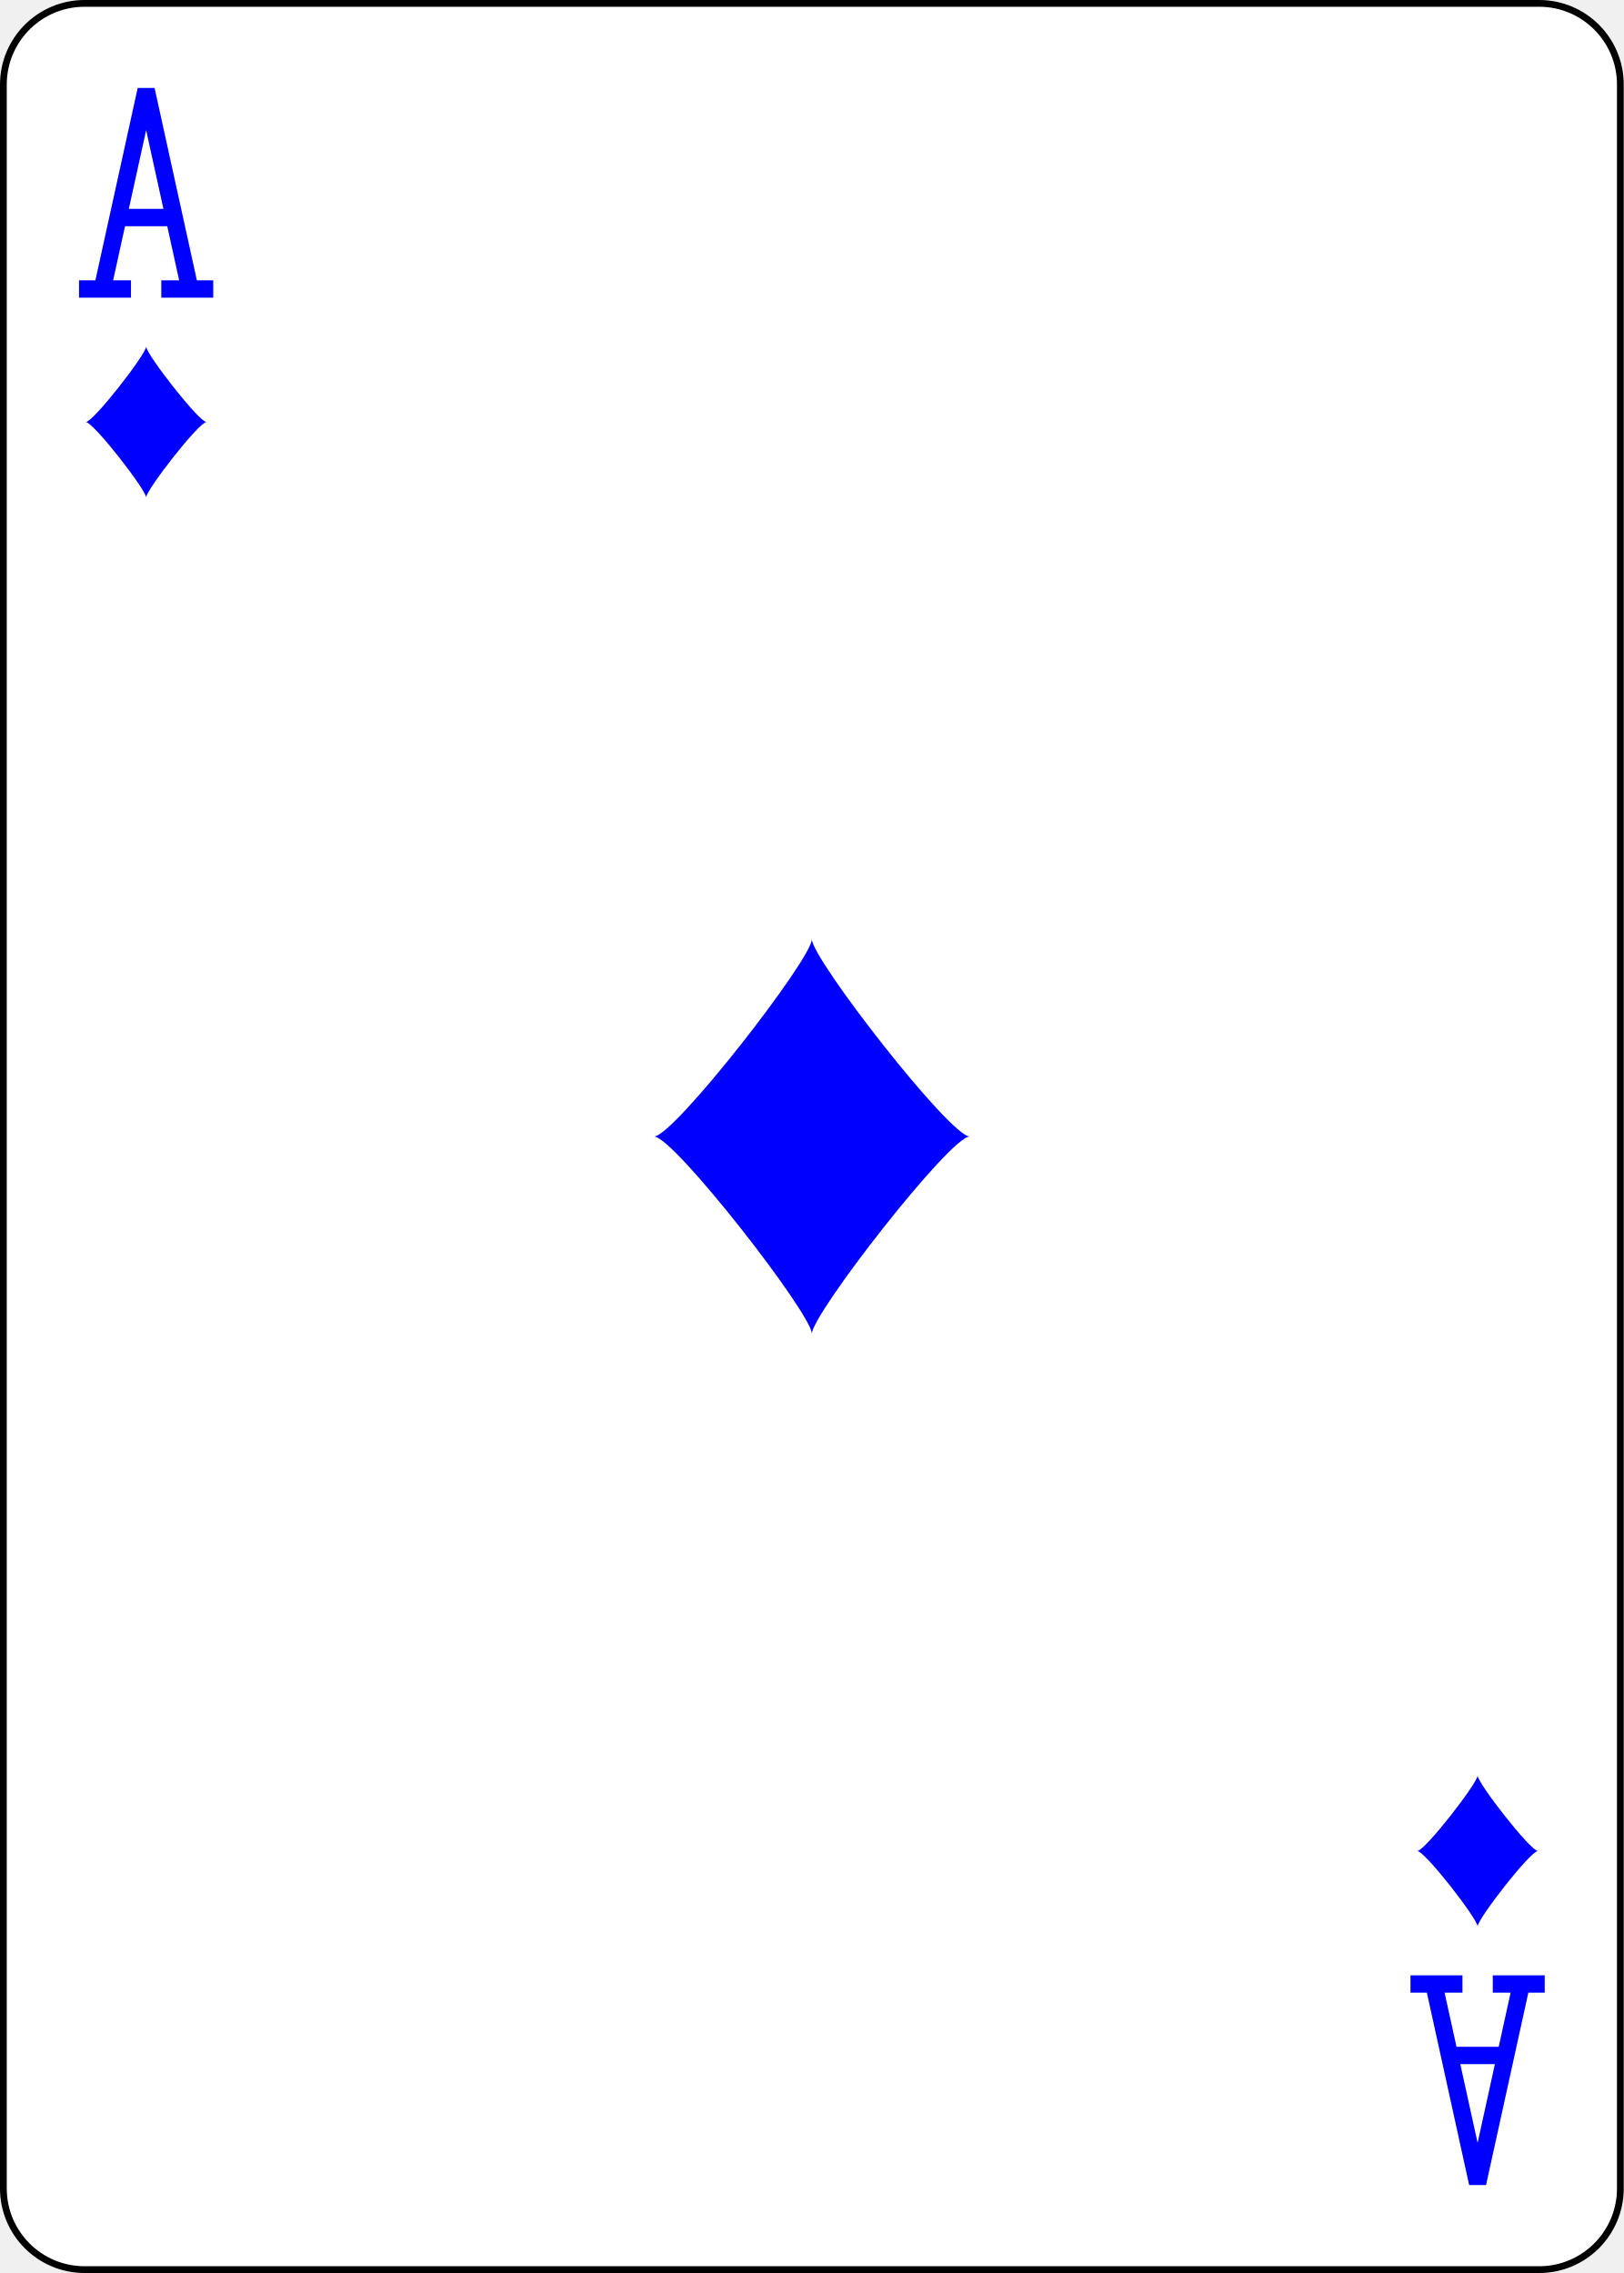
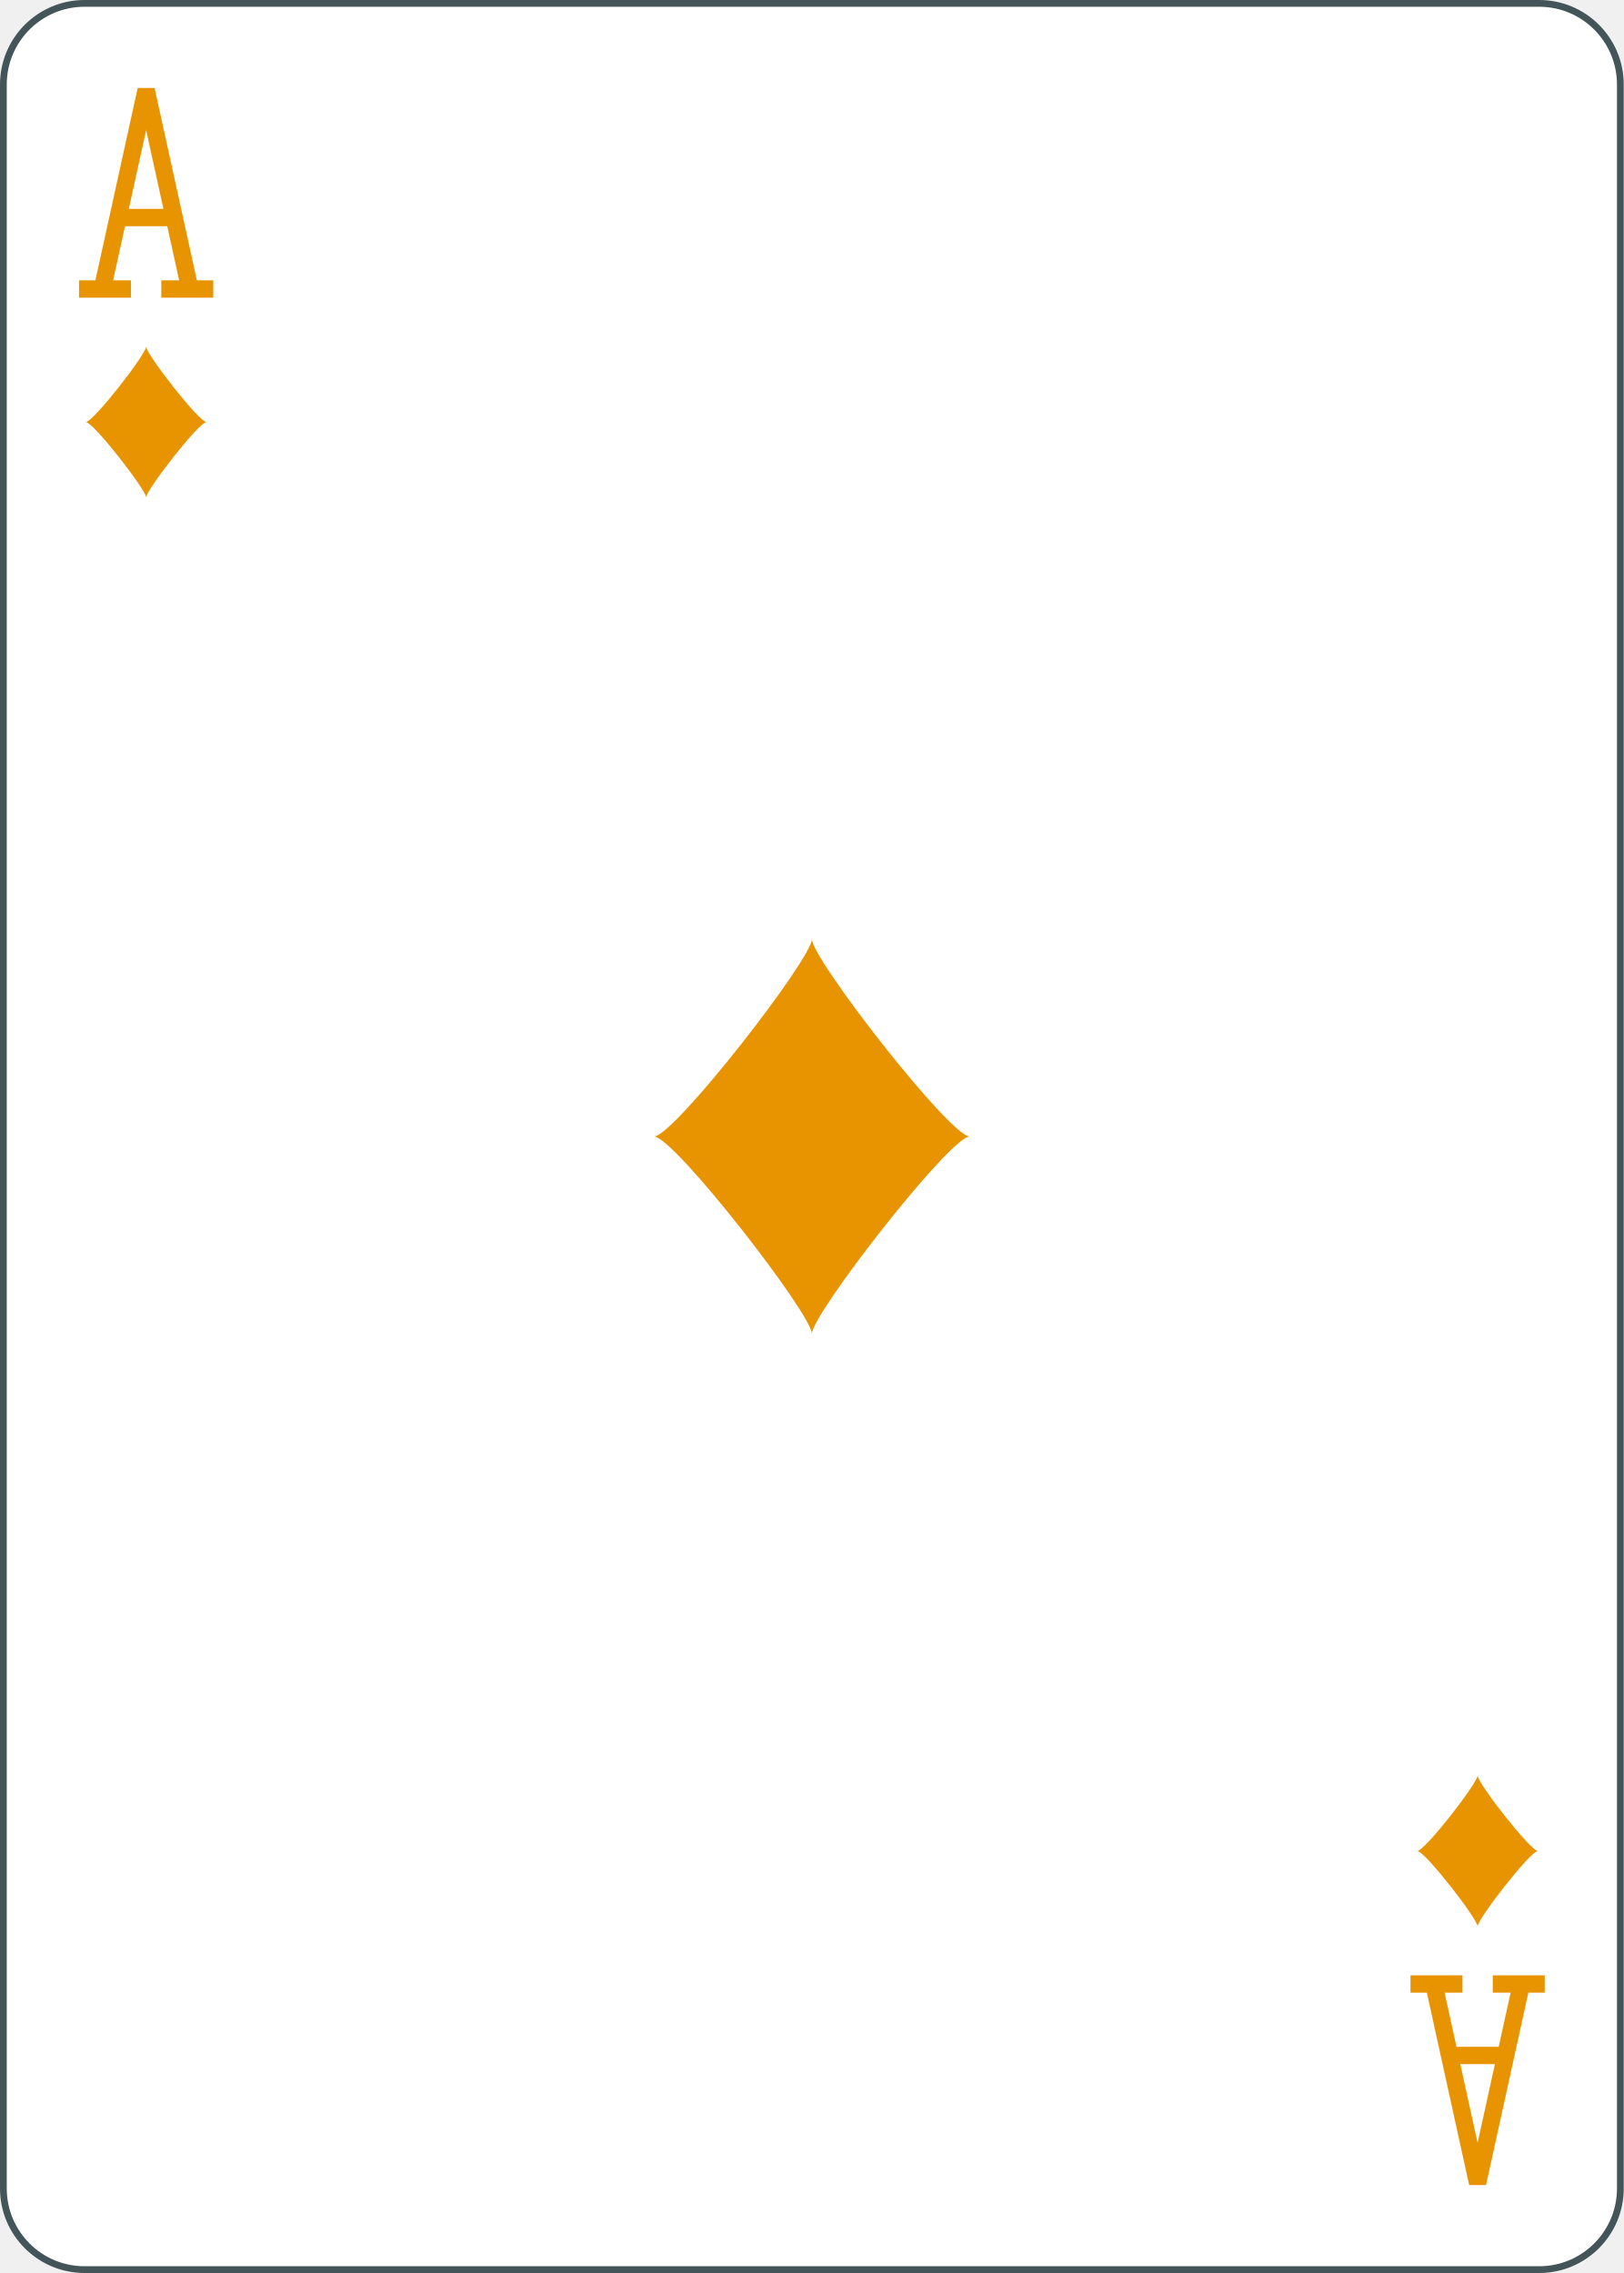
<svg xmlns="http://www.w3.org/2000/svg" xmlns:xlink="http://www.w3.org/1999/xlink" class="card" face="AD" height="3.5in" preserveAspectRatio="none" viewBox="-120 -168 240 336" width="2.5in">
  <defs>
    <symbol id="VDA" viewBox="-500 -500 1000 1000" preserveAspectRatio="xMinYMid">
-       <path d="M-270 460L-110 460M-200 450L0 -460L200 450M110 460L270 460M-120 130L120 130" stroke="blue" stroke-width="80" stroke-linecap="square" stroke-miterlimit="1.5" fill="none" />
+       <path d="M-270 460L-110 460M-200 450L0 -460L200 450M110 460L270 460M-120 130L120 130" stroke="#e89400" stroke-width="80" stroke-linecap="square" stroke-miterlimit="1.5" fill="none" />
    </symbol>
    <symbol id="SDA" viewBox="-600 -600 1200 1200" preserveAspectRatio="xMinYMid">
-       <path d="M-400 0C-350 0 0 -450 0 -500C0 -450 350 0 400 0C350 0 0 450 0 500C0 450 -350 0 -400 0Z" fill="blue" />
+       <path d="M-400 0C-350 0 0 -450 0 -500C0 -450 350 0 400 0C350 0 0 450 0 500C0 450 -350 0 -400 0Z" fill="#e89400" />
    </symbol>
  </defs>
-   <rect width="239" height="335" x="-119.5" y="-167.5" rx="12" ry="12" fill="white" stroke="black" />
+   <rect width="239" height="335" x="-119.5" y="-167.5" rx="12" ry="12" fill="white" stroke="#435558" />
  <use xlink:href="#SDA" height="70" width="70" x="-35" y="-35" />
  <use xlink:href="#VDA" height="32" width="32" x="-114.4" y="-156" />
  <use xlink:href="#SDA" height="26.769" width="26.769" x="-111.784" y="-119" />
  <g transform="rotate(180)">
    <use xlink:href="#VDA" height="32" width="32" x="-114.4" y="-156" />
    <use xlink:href="#SDA" height="26.769" width="26.769" x="-111.784" y="-119" />
  </g>
</svg>
